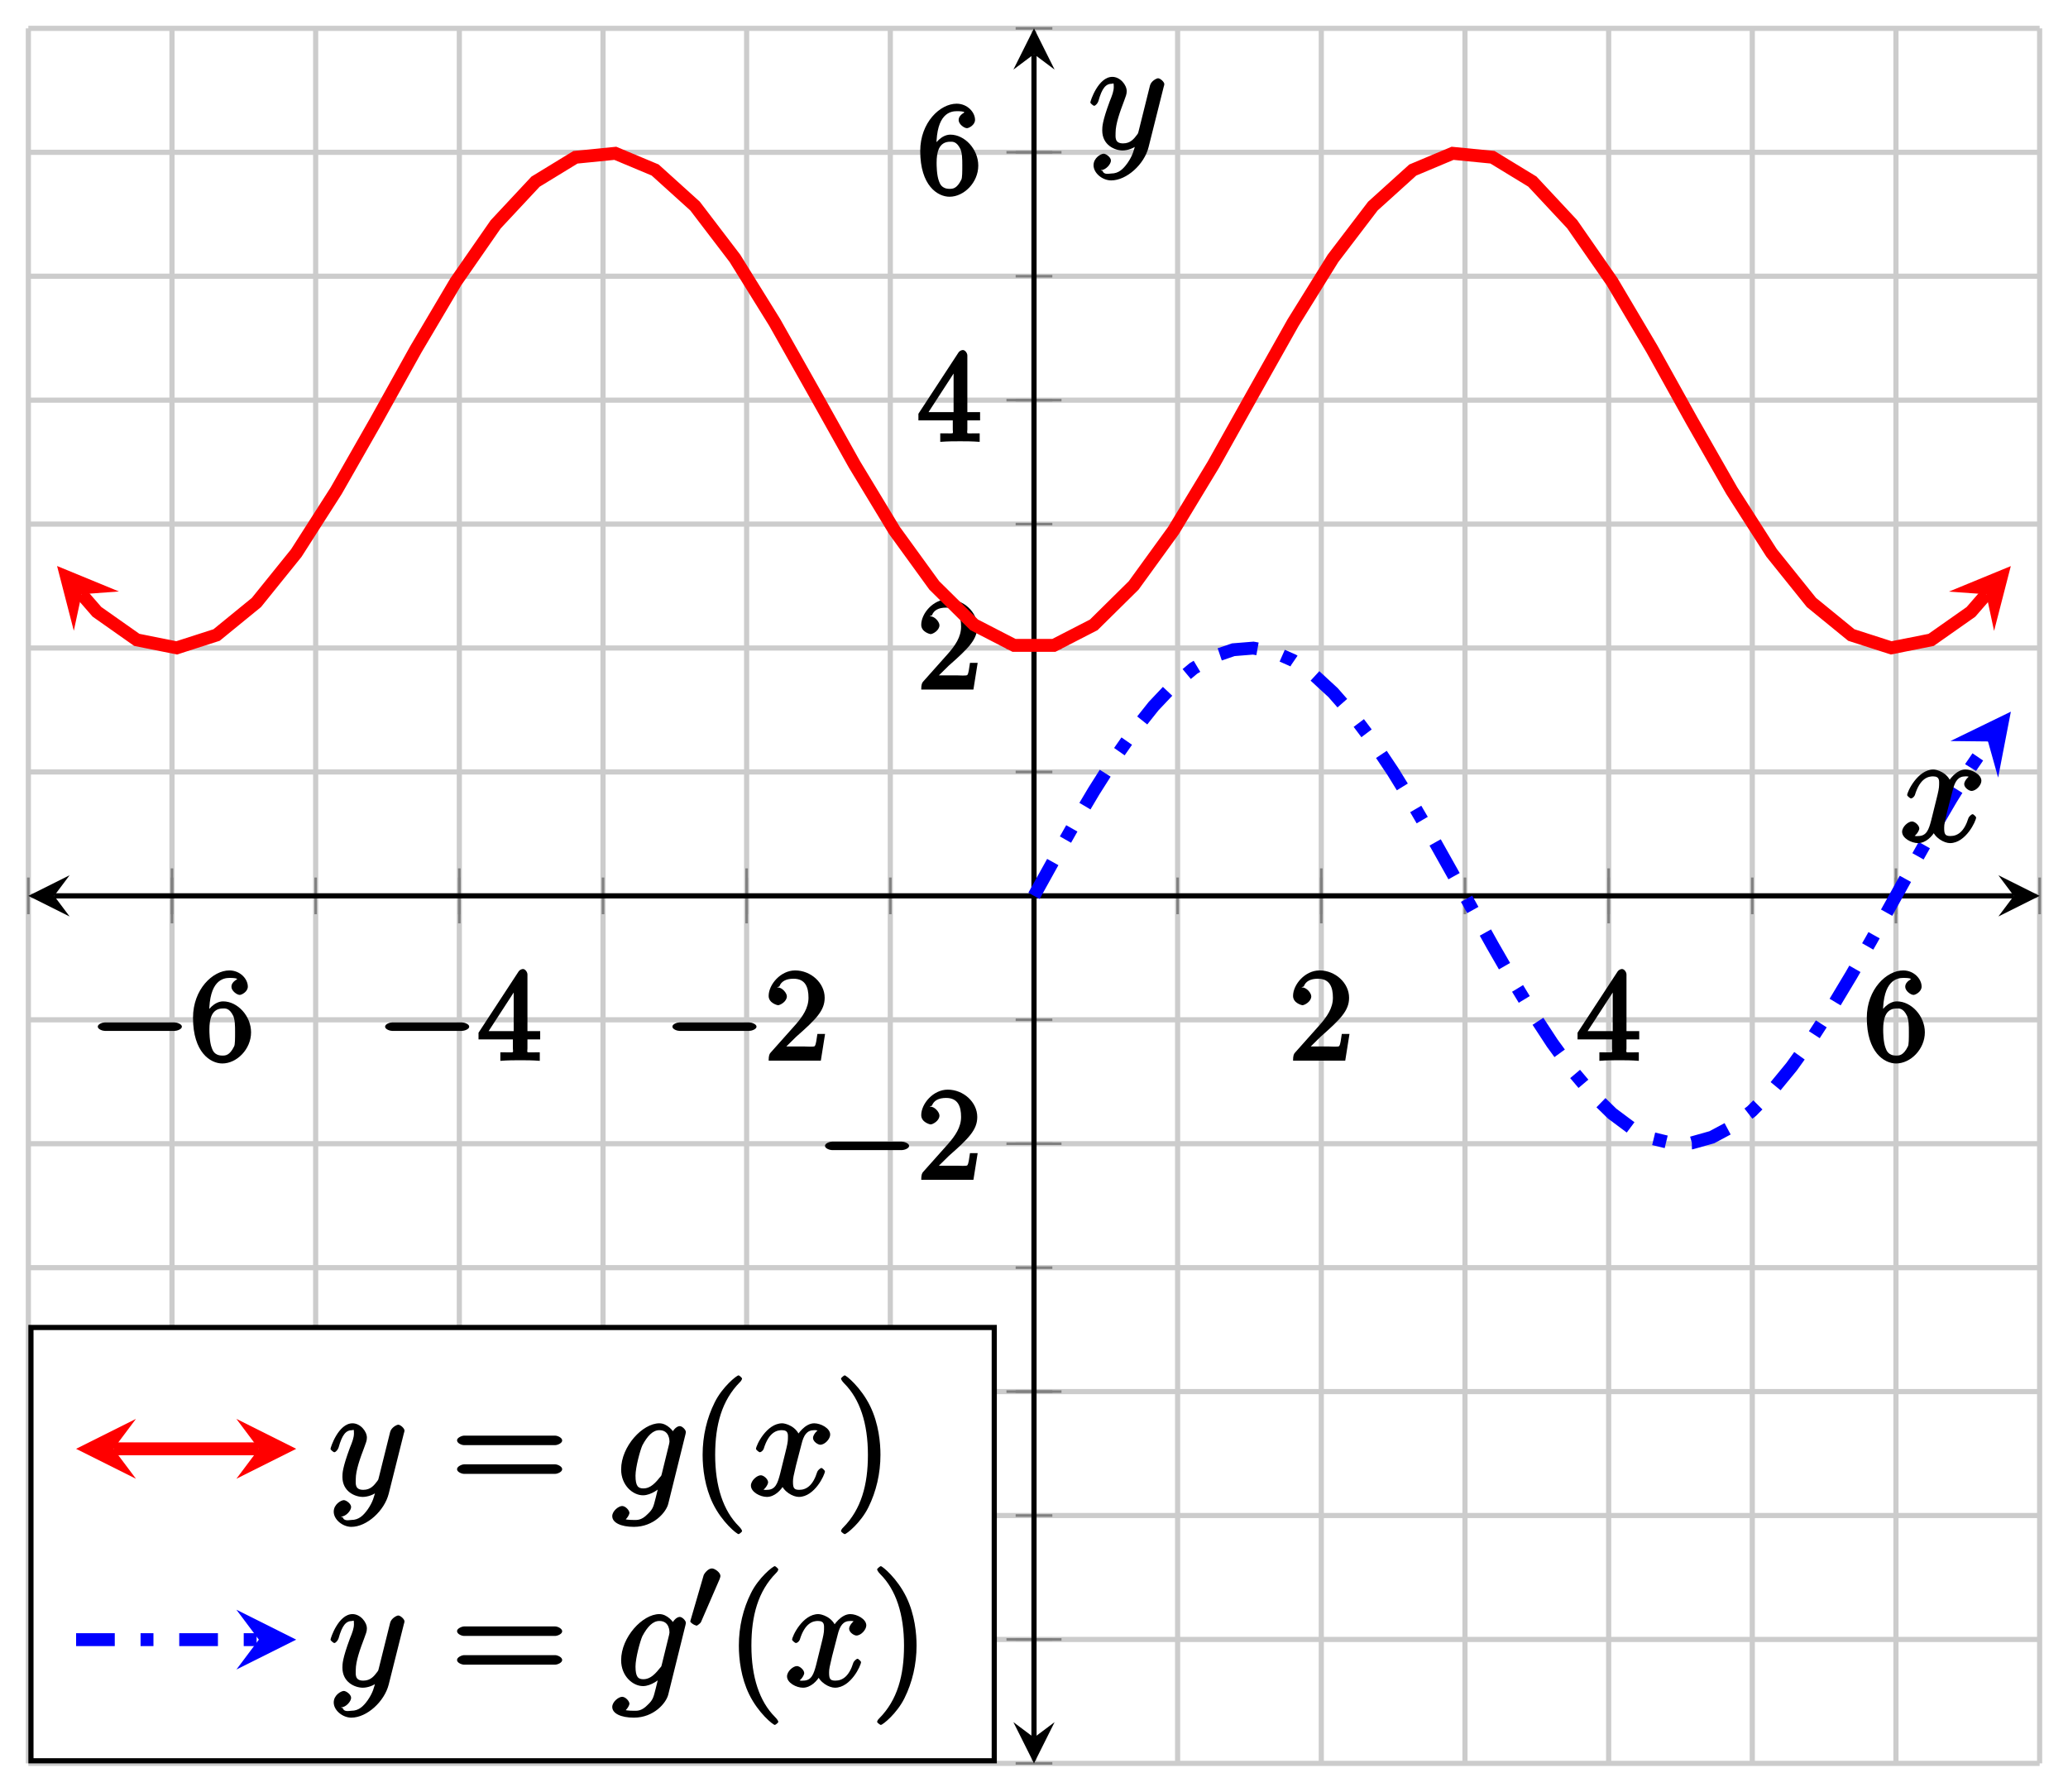
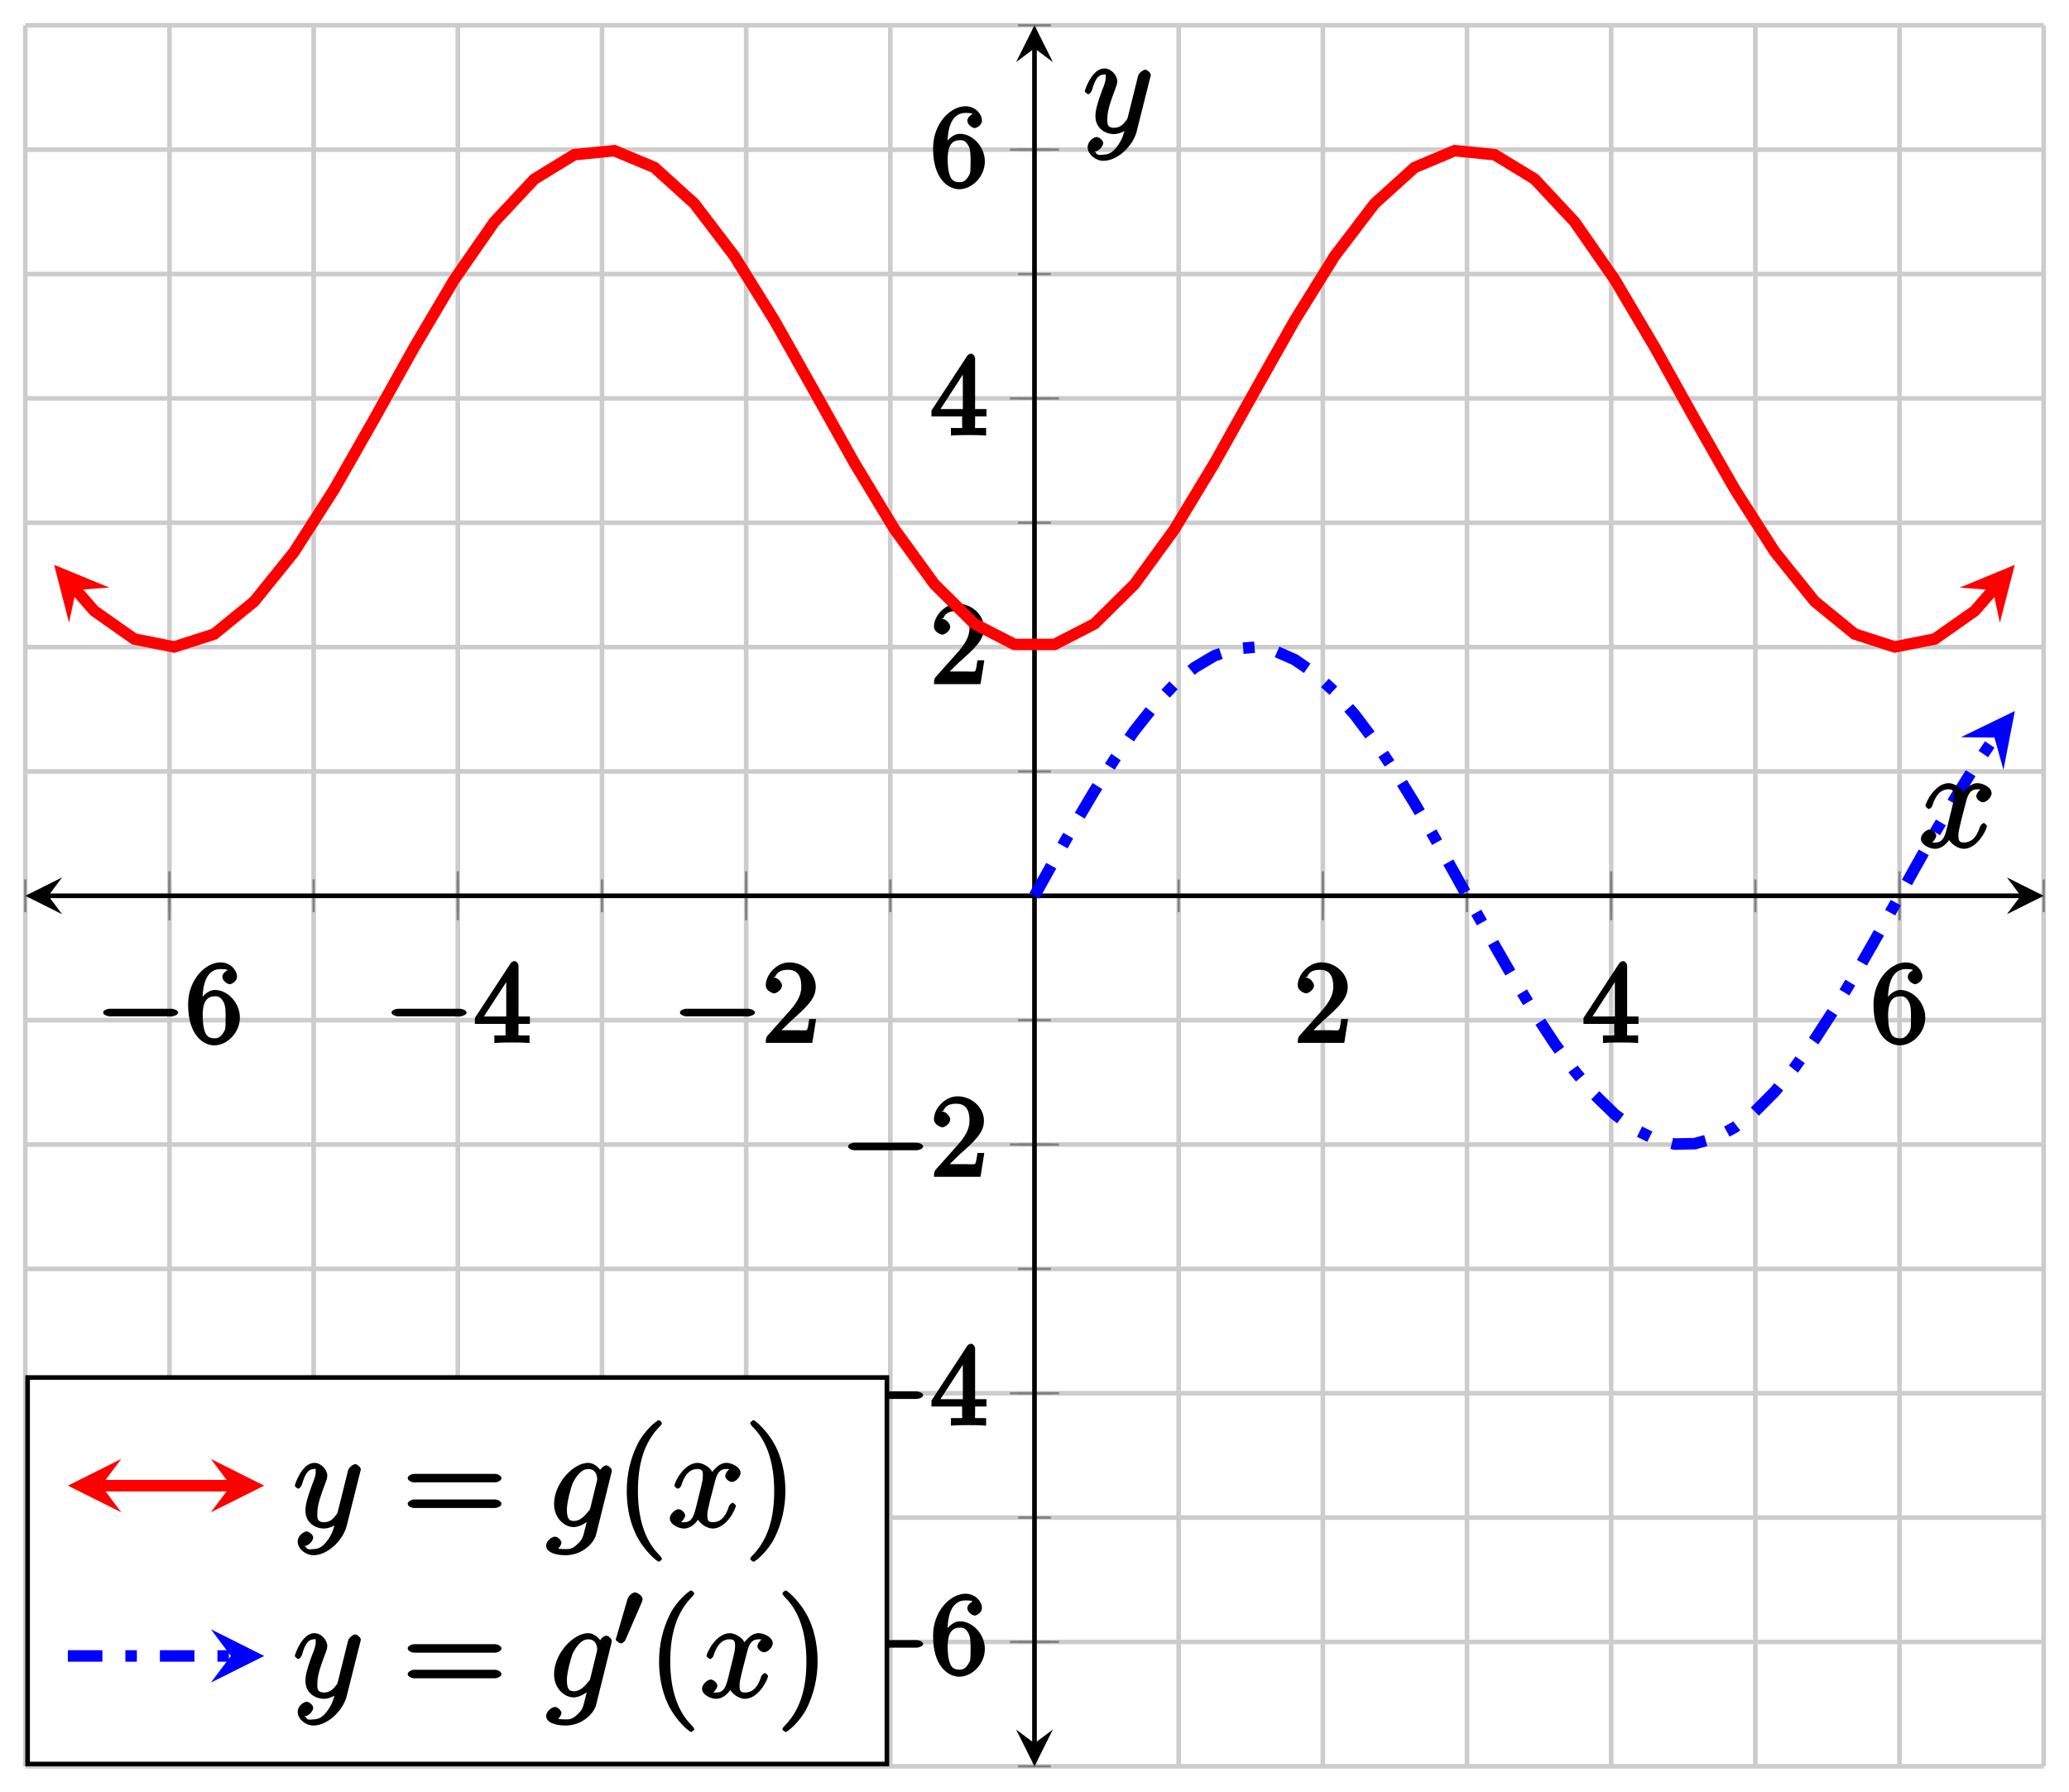
- <svg xmlns="http://www.w3.org/2000/svg" xmlns:xlink="http://www.w3.org/1999/xlink" width="159.79pt" height="138.42pt" viewBox="0 0 159.79 138.42" version="1.1">
+ <svg xmlns="http://www.w3.org/2000/svg" xmlns:xlink="http://www.w3.org/1999/xlink" width="179.22pt" height="155.17pt" viewBox="0 0 179.22 155.17" version="1.1">
  <defs>
    <g>
      <symbol overflow="visible" id="glyph0-0">
        <path style="stroke:none;" d="" />
      </symbol>
      <symbol overflow="visible" id="glyph0-1">
        <path style="stroke:none;" d="M 6.562 -2.297 C 6.734 -2.297 7.125 -2.422 7.125 -2.625 C 7.125 -2.828 6.734 -2.953 6.562 -2.953 L 1.172 -2.953 C 1 -2.953 0.625 -2.828 0.625 -2.625 C 0.625 -2.422 1 -2.297 1.172 -2.297 Z M 6.562 -2.297 " />
      </symbol>
      <symbol overflow="visible" id="glyph1-0">
        <path style="stroke:none;" d="" />
      </symbol>
      <symbol overflow="visible" id="glyph1-1">
        <path style="stroke:none;" d="M 1.484 -3.422 L 1.484 -3.672 C 1.484 -6.188 2.547 -6.391 3.062 -6.391 C 3.297 -6.391 3.594 -6.375 3.625 -6.312 C 3.781 -6.312 3.203 -6.156 3.203 -5.703 C 3.203 -5.391 3.625 -5.078 3.844 -5.078 C 4 -5.078 4.469 -5.328 4.469 -5.719 C 4.469 -6.312 3.875 -6.969 3.047 -6.969 C 1.766 -6.969 0.234 -5.516 0.234 -3.312 C 0.234 -0.641 1.578 0.219 2.5 0.219 C 3.609 0.219 4.719 -0.875 4.719 -2.188 C 4.719 -3.453 3.672 -4.578 2.562 -4.578 C 1.891 -4.578 1.328 -3.906 1.141 -3.422 Z M 2.5 -0.391 C 1.875 -0.391 1.75 -0.812 1.688 -0.969 C 1.5 -1.438 1.5 -2.234 1.5 -2.406 C 1.5 -3.188 1.656 -4.031 2.547 -4.031 C 2.719 -4.031 3.047 -4.078 3.344 -3.453 L 3.297 -3.562 C 3.484 -3.203 3.484 -2.688 3.484 -2.203 C 3.484 -1.719 3.484 -1.219 3.406 -1.094 C 3.062 -0.391 2.734 -0.391 2.5 -0.391 Z M 2.5 -0.391 " />
      </symbol>
      <symbol overflow="visible" id="glyph1-2">
        <path style="stroke:none;" d="M 2.75 -1.797 L 2.75 -0.938 C 2.75 -0.578 2.906 -0.641 2.172 -0.641 L 1.781 -0.641 L 1.781 0.016 C 2.375 -0.031 2.891 -0.031 3.312 -0.031 C 3.734 -0.031 4.25 -0.031 4.828 0.016 L 4.828 -0.641 L 4.453 -0.641 C 3.719 -0.641 3.875 -0.578 3.875 -0.938 L 3.875 -1.641 L 4.859 -1.641 L 4.859 -2.281 L 3.875 -2.281 L 3.875 -6.656 C 3.875 -6.844 3.703 -7.078 3.531 -7.078 C 3.453 -7.078 3.297 -7.031 3.203 -6.906 L 0.094 -2.156 L 0.094 -1.641 L 2.75 -1.641 Z M 2.984 -2.281 L 0.875 -2.281 L 3.109 -5.719 L 2.812 -5.828 L 2.812 -2.281 Z M 2.984 -2.281 " />
      </symbol>
      <symbol overflow="visible" id="glyph1-3">
        <path style="stroke:none;" d="M 1.391 -0.812 L 2.438 -1.844 C 4 -3.219 4.641 -3.875 4.641 -4.859 C 4.641 -6 3.578 -6.969 2.359 -6.969 C 1.234 -6.969 0.312 -5.875 0.312 -5 C 0.312 -4.438 1 -4.281 1.031 -4.281 C 1.203 -4.281 1.719 -4.562 1.719 -4.969 C 1.719 -5.219 1.359 -5.656 1.016 -5.656 C 0.938 -5.656 0.922 -5.656 1.141 -5.734 C 1.281 -6.125 1.656 -6.328 2.234 -6.328 C 3.141 -6.328 3.391 -5.688 3.391 -4.859 C 3.391 -4.062 2.938 -3.406 2.391 -2.781 L 0.484 -0.641 C 0.375 -0.531 0.312 -0.406 0.312 0 L 4.344 0 L 4.672 -2.062 L 4.078 -2.062 C 4 -1.594 3.984 -1.281 3.875 -1.125 C 3.812 -1.047 3.281 -1.094 3.062 -1.094 L 1.266 -1.094 Z M 1.391 -0.812 " />
      </symbol>
      <symbol overflow="visible" id="glyph2-0">
        <path style="stroke:none;" d="" />
      </symbol>
      <symbol overflow="visible" id="glyph2-1">
        <path style="stroke:none;" d="M 5.672 -5.172 C 5.281 -5.109 4.969 -4.656 4.969 -4.438 C 4.969 -4.141 5.359 -3.906 5.531 -3.906 C 5.891 -3.906 6.297 -4.359 6.297 -4.688 C 6.297 -5.188 5.562 -5.562 5.062 -5.562 C 4.344 -5.562 3.766 -4.703 3.656 -4.469 L 3.984 -4.469 C 3.703 -5.359 2.812 -5.562 2.594 -5.562 C 1.375 -5.562 0.562 -3.844 0.562 -3.578 C 0.562 -3.531 0.781 -3.328 0.859 -3.328 C 0.953 -3.328 1.094 -3.438 1.156 -3.578 C 1.562 -4.922 2.219 -5.031 2.562 -5.031 C 3.094 -5.031 3.031 -4.672 3.031 -4.391 C 3.031 -4.125 2.969 -3.844 2.828 -3.281 L 2.422 -1.641 C 2.234 -0.922 2.062 -0.422 1.422 -0.422 C 1.359 -0.422 1.172 -0.375 0.922 -0.531 L 0.812 -0.281 C 1.25 -0.359 1.5 -0.859 1.5 -1 C 1.5 -1.25 1.156 -1.547 0.938 -1.547 C 0.641 -1.547 0.172 -1.141 0.172 -0.75 C 0.172 -0.25 0.891 0.125 1.406 0.125 C 1.984 0.125 2.5 -0.375 2.75 -0.859 L 2.469 -0.969 C 2.672 -0.266 3.438 0.125 3.875 0.125 C 5.094 0.125 5.891 -1.594 5.891 -1.859 C 5.891 -1.906 5.688 -2.109 5.625 -2.109 C 5.516 -2.109 5.328 -1.906 5.297 -1.812 C 4.969 -0.75 4.453 -0.422 3.906 -0.422 C 3.484 -0.422 3.422 -0.578 3.422 -1.062 C 3.422 -1.328 3.469 -1.516 3.656 -2.312 L 4.078 -3.938 C 4.25 -4.656 4.5 -5.031 5.062 -5.031 C 5.078 -5.031 5.297 -5.062 5.547 -4.906 Z M 5.672 -5.172 " />
      </symbol>
      <symbol overflow="visible" id="glyph2-2">
        <path style="stroke:none;" d="M 3.031 1.094 C 2.703 1.547 2.359 1.906 1.766 1.906 C 1.625 1.906 1.203 2.031 1.109 1.703 C 0.906 1.641 0.969 1.641 0.984 1.641 C 1.344 1.641 1.75 1.188 1.75 0.906 C 1.75 0.641 1.359 0.375 1.188 0.375 C 0.984 0.375 0.406 0.688 0.406 1.266 C 0.406 1.875 1.094 2.438 1.766 2.438 C 2.969 2.438 4.328 1.188 4.656 -0.125 L 5.828 -4.797 C 5.844 -4.859 5.875 -4.922 5.875 -5 C 5.875 -5.172 5.562 -5.453 5.391 -5.453 C 5.281 -5.453 4.859 -5.25 4.766 -4.891 L 3.891 -1.375 C 3.828 -1.156 3.875 -1.25 3.781 -1.109 C 3.531 -0.781 3.266 -0.422 2.688 -0.422 C 2.016 -0.422 2.109 -0.922 2.109 -1.25 C 2.109 -1.922 2.438 -2.844 2.766 -3.703 C 2.891 -4.047 2.969 -4.219 2.969 -4.453 C 2.969 -4.953 2.453 -5.562 1.859 -5.562 C 0.766 -5.562 0.156 -3.688 0.156 -3.578 C 0.156 -3.531 0.375 -3.328 0.453 -3.328 C 0.562 -3.328 0.734 -3.531 0.781 -3.688 C 1.062 -4.703 1.359 -5.031 1.828 -5.031 C 1.938 -5.031 1.969 -5.172 1.969 -4.781 C 1.969 -4.469 1.844 -4.125 1.656 -3.672 C 1.078 -2.109 1.078 -1.703 1.078 -1.422 C 1.078 -0.281 2.062 0.125 2.656 0.125 C 3 0.125 3.531 -0.031 3.844 -0.344 L 3.688 -0.516 C 3.516 0.141 3.438 0.5 3.031 1.094 Z M 3.031 1.094 " />
      </symbol>
      <symbol overflow="visible" id="glyph2-3">
        <path style="stroke:none;" d="M 3.875 -1.656 C 3.828 -1.469 3.844 -1.531 3.688 -1.344 C 3.203 -0.719 2.828 -0.531 2.453 -0.531 C 2.062 -0.531 1.844 -0.688 1.844 -1.516 C 1.844 -2.156 2.203 -3.484 2.375 -3.859 C 2.766 -4.594 3.188 -5.031 3.688 -5.031 C 4.484 -5.031 4.469 -4.203 4.469 -4.125 L 4.438 -3.953 Z M 4.938 -4.625 C 4.781 -4.969 4.297 -5.562 3.688 -5.562 C 2.391 -5.562 0.734 -3.781 0.734 -2 C 0.734 -0.75 1.656 0 2.422 0 C 3.062 0 3.734 -0.531 3.938 -0.781 L 3.672 -0.891 L 3.406 0.188 C 3.234 0.844 3.219 1.047 2.781 1.453 C 2.297 1.953 1.953 1.906 1.703 1.906 C 1.344 1.906 1.047 1.875 0.734 1.781 L 0.734 2.078 C 1.125 1.969 1.375 1.5 1.375 1.359 C 1.375 1.172 1.078 0.828 0.812 0.828 C 0.531 0.828 0.047 1.219 0.047 1.609 C 0.047 2.109 0.703 2.438 1.719 2.438 C 3.266 2.438 4.219 1.297 4.375 0.656 L 5.703 -4.703 C 5.734 -4.844 5.734 -4.859 5.734 -4.891 C 5.734 -5.062 5.453 -5.344 5.266 -5.344 C 4.984 -5.344 4.656 -4.953 4.609 -4.625 Z M 4.938 -4.625 " />
      </symbol>
      <symbol overflow="visible" id="glyph3-0">
        <path style="stroke:none;" d="" />
      </symbol>
      <symbol overflow="visible" id="glyph3-1">
        <path style="stroke:none;" d="M 8.062 -3.875 C 8.234 -3.875 8.609 -4.016 8.609 -4.234 C 8.609 -4.453 8.25 -4.609 8.062 -4.609 L 1.031 -4.609 C 0.859 -4.609 0.484 -4.453 0.484 -4.25 C 0.484 -4.016 0.844 -3.875 1.031 -3.875 Z M 8.062 -1.656 C 8.234 -1.656 8.609 -1.797 8.609 -2.016 C 8.609 -2.234 8.25 -2.391 8.062 -2.391 L 1.031 -2.391 C 0.859 -2.391 0.484 -2.234 0.484 -2.016 C 0.484 -1.797 0.844 -1.656 1.031 -1.656 Z M 8.062 -1.656 " />
      </symbol>
      <symbol overflow="visible" id="glyph3-2">
        <path style="stroke:none;" d="M 4.047 2.766 C 4.047 2.719 4 2.594 3.797 2.391 C 2.594 1.188 1.969 -0.688 1.969 -3.125 C 1.969 -5.438 2.484 -7.328 3.875 -8.734 C 4 -8.844 4.047 -8.984 4.047 -9.016 C 4.047 -9.078 3.828 -9.266 3.781 -9.266 C 3.625 -9.266 2.516 -8.359 1.938 -7.188 C 1.328 -5.969 1 -4.594 1 -3.125 C 1 -2.062 1.172 -0.641 1.797 0.641 C 2.5 2.078 3.641 3 3.781 3 C 3.828 3 4.047 2.828 4.047 2.766 Z M 4.047 2.766 " />
      </symbol>
      <symbol overflow="visible" id="glyph3-3">
        <path style="stroke:none;" d="M 3.531 -3.125 C 3.531 -4.031 3.406 -5.516 2.734 -6.891 C 2.031 -8.328 0.891 -9.266 0.766 -9.266 C 0.719 -9.266 0.484 -9.078 0.484 -9.016 C 0.484 -8.984 0.531 -8.844 0.734 -8.641 C 1.938 -7.438 2.562 -5.562 2.562 -3.125 C 2.562 -0.812 2.047 1.078 0.656 2.484 C 0.531 2.594 0.484 2.719 0.484 2.766 C 0.484 2.828 0.719 3 0.766 3 C 0.922 3 2.016 2.109 2.594 0.938 C 3.203 -0.281 3.531 -1.688 3.531 -3.125 Z M 3.531 -3.125 " />
      </symbol>
      <symbol overflow="visible" id="glyph4-0">
        <path style="stroke:none;" d="" />
      </symbol>
      <symbol overflow="visible" id="glyph4-1">
        <path style="stroke:none;" d="M 2.312 -3.922 C 2.344 -4.031 2.375 -4.094 2.375 -4.172 C 2.375 -4.438 1.938 -4.75 1.719 -4.75 C 1.406 -4.75 1.109 -4.328 1.078 -4.219 L 0.078 -0.781 C 0.047 -0.688 0.047 -0.656 0.047 -0.656 C 0.047 -0.578 0.281 -0.422 0.359 -0.391 C 0.516 -0.328 0.531 -0.328 0.547 -0.328 C 0.562 -0.328 0.812 -0.484 0.875 -0.609 Z M 2.312 -3.922 " />
      </symbol>
    </g>
    <clipPath id="clip1">
-       <path d="M 2.191 2.191 L 157.598 2.191 L 157.598 65 L 2.191 65 Z M 2.191 2.191 " />
+       <path d="M 2.191 2.191 L 177.027 2.191 L 177.027 71 L 2.191 71 Z M 2.191 2.191 " />
    </clipPath>
    <clipPath id="clip2">
-       <path d="M 65 35 L 157.598 35 L 157.598 103 L 65 103 Z M 65 35 " />
+       <path d="M 75 41 L 177.027 41 L 177.027 114 L 75 114 Z M 75 41 " />
    </clipPath>
  </defs>
  <g id="surface1">
-     <path style="fill:none;stroke-width:0.399;stroke-linecap:butt;stroke-linejoin:miter;stroke:rgb(79.999%,79.999%,79.999%);stroke-opacity:1;stroke-miterlimit:10;" d="M 0.001 -0 L 0.001 134.039 M 11.099 -0 L 11.099 134.039 M 22.201 -0 L 22.201 134.039 M 33.302 -0 L 33.302 134.039 M 44.404 -0 L 44.404 134.039 M 55.501 -0 L 55.501 134.039 M 66.603 -0 L 66.603 134.039 M 77.705 -0 L 77.705 134.039 M 88.802 -0 L 88.802 134.039 M 99.904 -0 L 99.904 134.039 M 111.005 -0 L 111.005 134.039 M 122.107 -0 L 122.107 134.039 M 133.205 -0 L 133.205 134.039 M 144.306 -0 L 144.306 134.039 M 155.408 -0 L 155.408 134.039 " transform="matrix(1,0,0,-1,2.19,136.23)" />
-     <path style="fill:none;stroke-width:0.399;stroke-linecap:butt;stroke-linejoin:miter;stroke:rgb(79.999%,79.999%,79.999%);stroke-opacity:1;stroke-miterlimit:10;" d="M 0.001 -0 L 155.408 -0 M 0.001 9.574 L 155.408 9.574 M 0.001 19.148 L 155.408 19.148 M 0.001 28.722 L 155.408 28.722 M 0.001 38.296 L 155.408 38.296 M 0.001 47.871 L 155.408 47.871 M 0.001 57.445 L 155.408 57.445 M 0.001 67.019 L 155.408 67.019 M 0.001 76.593 L 155.408 76.593 M 0.001 86.168 L 155.408 86.168 M 0.001 95.742 L 155.408 95.742 M 0.001 105.316 L 155.408 105.316 M 0.001 114.89 L 155.408 114.89 M 0.001 124.464 L 155.408 124.464 M 0.001 134.039 L 155.408 134.039 " transform="matrix(1,0,0,-1,2.19,136.23)" />
-     <path style="fill:none;stroke-width:0.199;stroke-linecap:butt;stroke-linejoin:miter;stroke:rgb(50%,50%,50%);stroke-opacity:1;stroke-miterlimit:10;" d="M 0.001 65.601 L 0.001 68.437 M 11.099 65.601 L 11.099 68.437 M 22.201 65.601 L 22.201 68.437 M 33.302 65.601 L 33.302 68.437 M 44.404 65.601 L 44.404 68.437 M 55.501 65.601 L 55.501 68.437 M 66.603 65.601 L 66.603 68.437 M 77.705 65.601 L 77.705 68.437 M 88.802 65.601 L 88.802 68.437 M 99.904 65.601 L 99.904 68.437 M 111.005 65.601 L 111.005 68.437 M 122.107 65.601 L 122.107 68.437 M 133.205 65.601 L 133.205 68.437 M 144.306 65.601 L 144.306 68.437 M 155.408 65.601 L 155.408 68.437 " transform="matrix(1,0,0,-1,2.19,136.23)" />
-     <path style="fill:none;stroke-width:0.199;stroke-linecap:butt;stroke-linejoin:miter;stroke:rgb(50%,50%,50%);stroke-opacity:1;stroke-miterlimit:10;" d="M 11.099 64.894 L 11.099 69.144 M 33.302 64.894 L 33.302 69.144 M 55.501 64.894 L 55.501 69.144 M 99.904 64.894 L 99.904 69.144 M 122.107 64.894 L 122.107 69.144 M 144.306 64.894 L 144.306 69.144 " transform="matrix(1,0,0,-1,2.19,136.23)" />
-     <path style="fill:none;stroke-width:0.199;stroke-linecap:butt;stroke-linejoin:miter;stroke:rgb(50%,50%,50%);stroke-opacity:1;stroke-miterlimit:10;" d="M 76.287 -0 L 79.123 -0 M 76.287 9.574 L 79.123 9.574 M 76.287 19.148 L 79.123 19.148 M 76.287 28.722 L 79.123 28.722 M 76.287 38.296 L 79.123 38.296 M 76.287 47.871 L 79.123 47.871 M 76.287 57.445 L 79.123 57.445 M 76.287 67.019 L 79.123 67.019 M 76.287 76.593 L 79.123 76.593 M 76.287 86.168 L 79.123 86.168 M 76.287 95.742 L 79.123 95.742 M 76.287 105.316 L 79.123 105.316 M 76.287 114.89 L 79.123 114.89 M 76.287 124.464 L 79.123 124.464 M 76.287 134.039 L 79.123 134.039 " transform="matrix(1,0,0,-1,2.19,136.23)" />
-     <path style="fill:none;stroke-width:0.199;stroke-linecap:butt;stroke-linejoin:miter;stroke:rgb(50%,50%,50%);stroke-opacity:1;stroke-miterlimit:10;" d="M 75.576 9.574 L 79.83 9.574 M 75.576 28.722 L 79.83 28.722 M 75.576 47.871 L 79.83 47.871 M 75.576 86.168 L 79.83 86.168 M 75.576 105.316 L 79.83 105.316 M 75.576 124.464 L 79.83 124.464 " transform="matrix(1,0,0,-1,2.19,136.23)" />
-     <path style="fill:none;stroke-width:0.399;stroke-linecap:butt;stroke-linejoin:miter;stroke:rgb(0%,0%,0%);stroke-opacity:1;stroke-miterlimit:10;" d="M 1.994 67.019 L 153.415 67.019 " transform="matrix(1,0,0,-1,2.19,136.23)" />
-     <path style=" stroke:none;fill-rule:nonzero;fill:rgb(0%,0%,0%);fill-opacity:1;" d="M 2.191 69.211 L 5.379 70.805 L 4.184 69.211 L 5.379 67.617 " />
-     <path style=" stroke:none;fill-rule:nonzero;fill:rgb(0%,0%,0%);fill-opacity:1;" d="M 157.598 69.211 L 154.41 67.617 L 155.605 69.211 L 154.41 70.805 " />
-     <path style="fill:none;stroke-width:0.399;stroke-linecap:butt;stroke-linejoin:miter;stroke:rgb(0%,0%,0%);stroke-opacity:1;stroke-miterlimit:10;" d="M 77.705 1.992 L 77.705 132.046 " transform="matrix(1,0,0,-1,2.19,136.23)" />
-     <path style=" stroke:none;fill-rule:nonzero;fill:rgb(0%,0%,0%);fill-opacity:1;" d="M 79.895 136.23 L 81.488 133.043 L 79.895 134.238 L 78.301 133.043 " />
-     <path style=" stroke:none;fill-rule:nonzero;fill:rgb(0%,0%,0%);fill-opacity:1;" d="M 79.895 2.191 L 78.301 5.379 L 79.895 4.184 L 81.488 5.379 " />
+     <path style="fill:none;stroke-width:0.399;stroke-linecap:butt;stroke-linejoin:miter;stroke:rgb(79.999%,79.999%,79.999%);stroke-opacity:1;stroke-miterlimit:10;" d="M 0.001 -0 L 0.001 150.789 M 12.49 -0 L 12.49 150.789 M 24.978 -0 L 24.978 150.789 M 37.466 -0 L 37.466 150.789 M 49.955 -0 L 49.955 150.789 M 62.443 -0 L 62.443 150.789 M 74.931 -0 L 74.931 150.789 M 87.419 -0 L 87.419 150.789 M 99.908 -0 L 99.908 150.789 M 112.396 -0 L 112.396 150.789 M 124.884 -0 L 124.884 150.789 M 137.373 -0 L 137.373 150.789 M 149.861 -0 L 149.861 150.789 M 162.349 -0 L 162.349 150.789 M 174.837 -0 L 174.837 150.789 " transform="matrix(1,0,0,-1,2.19,152.98)" />
+     <path style="fill:none;stroke-width:0.399;stroke-linecap:butt;stroke-linejoin:miter;stroke:rgb(79.999%,79.999%,79.999%);stroke-opacity:1;stroke-miterlimit:10;" d="M 0.001 -0 L 174.837 -0 M 0.001 10.769 L 174.837 10.769 M 0.001 21.543 L 174.837 21.543 M 0.001 32.312 L 174.837 32.312 M 0.001 43.082 L 174.837 43.082 M 0.001 53.851 L 174.837 53.851 M 0.001 64.625 L 174.837 64.625 M 0.001 75.394 L 174.837 75.394 M 0.001 86.164 L 174.837 86.164 M 0.001 96.937 L 174.837 96.937 M 0.001 107.707 L 174.837 107.707 M 0.001 118.476 L 174.837 118.476 M 0.001 129.246 L 174.837 129.246 M 0.001 140.019 L 174.837 140.019 M 0.001 150.789 L 174.837 150.789 " transform="matrix(1,0,0,-1,2.19,152.98)" />
+     <path style="fill:none;stroke-width:0.199;stroke-linecap:butt;stroke-linejoin:miter;stroke:rgb(50%,50%,50%);stroke-opacity:1;stroke-miterlimit:10;" d="M 0.001 73.976 L 0.001 76.812 M 12.49 73.976 L 12.49 76.812 M 24.978 73.976 L 24.978 76.812 M 37.466 73.976 L 37.466 76.812 M 49.955 73.976 L 49.955 76.812 M 62.443 73.976 L 62.443 76.812 M 74.931 73.976 L 74.931 76.812 M 87.419 73.976 L 87.419 76.812 M 99.908 73.976 L 99.908 76.812 M 112.396 73.976 L 112.396 76.812 M 124.884 73.976 L 124.884 76.812 M 137.373 73.976 L 137.373 76.812 M 149.861 73.976 L 149.861 76.812 M 162.349 73.976 L 162.349 76.812 M 174.837 73.976 L 174.837 76.812 " transform="matrix(1,0,0,-1,2.19,152.98)" />
+     <path style="fill:none;stroke-width:0.199;stroke-linecap:butt;stroke-linejoin:miter;stroke:rgb(50%,50%,50%);stroke-opacity:1;stroke-miterlimit:10;" d="M 12.49 73.269 L 12.49 77.519 M 37.466 73.269 L 37.466 77.519 M 62.443 73.269 L 62.443 77.519 M 112.396 73.269 L 112.396 77.519 M 137.373 73.269 L 137.373 77.519 M 162.349 73.269 L 162.349 77.519 " transform="matrix(1,0,0,-1,2.19,152.98)" />
+     <path style="fill:none;stroke-width:0.199;stroke-linecap:butt;stroke-linejoin:miter;stroke:rgb(50%,50%,50%);stroke-opacity:1;stroke-miterlimit:10;" d="M 86.001 -0 L 88.837 -0 M 86.001 10.769 L 88.837 10.769 M 86.001 21.543 L 88.837 21.543 M 86.001 32.312 L 88.837 32.312 M 86.001 43.082 L 88.837 43.082 M 86.001 53.851 L 88.837 53.851 M 86.001 64.625 L 88.837 64.625 M 86.001 75.394 L 88.837 75.394 M 86.001 86.164 L 88.837 86.164 M 86.001 96.937 L 88.837 96.937 M 86.001 107.707 L 88.837 107.707 M 86.001 118.476 L 88.837 118.476 M 86.001 129.246 L 88.837 129.246 M 86.001 140.019 L 88.837 140.019 M 86.001 150.789 L 88.837 150.789 " transform="matrix(1,0,0,-1,2.19,152.98)" />
+     <path style="fill:none;stroke-width:0.199;stroke-linecap:butt;stroke-linejoin:miter;stroke:rgb(50%,50%,50%);stroke-opacity:1;stroke-miterlimit:10;" d="M 85.294 10.769 L 89.544 10.769 M 85.294 32.312 L 89.544 32.312 M 85.294 53.851 L 89.544 53.851 M 85.294 96.937 L 89.544 96.937 M 85.294 118.476 L 89.544 118.476 M 85.294 140.019 L 89.544 140.019 " transform="matrix(1,0,0,-1,2.19,152.98)" />
+     <path style="fill:none;stroke-width:0.399;stroke-linecap:butt;stroke-linejoin:miter;stroke:rgb(0%,0%,0%);stroke-opacity:1;stroke-miterlimit:10;" d="M 1.994 75.394 L 172.845 75.394 " transform="matrix(1,0,0,-1,2.19,152.98)" />
+     <path style=" stroke:none;fill-rule:nonzero;fill:rgb(0%,0%,0%);fill-opacity:1;" d="M 2.191 77.586 L 5.379 79.18 L 4.184 77.586 L 5.379 75.992 " />
+     <path style=" stroke:none;fill-rule:nonzero;fill:rgb(0%,0%,0%);fill-opacity:1;" d="M 177.027 77.586 L 173.84 75.992 L 175.035 77.586 L 173.84 79.18 " />
+     <path style="fill:none;stroke-width:0.399;stroke-linecap:butt;stroke-linejoin:miter;stroke:rgb(0%,0%,0%);stroke-opacity:1;stroke-miterlimit:10;" d="M 87.419 1.992 L 87.419 148.796 " transform="matrix(1,0,0,-1,2.19,152.98)" />
+     <path style=" stroke:none;fill-rule:nonzero;fill:rgb(0%,0%,0%);fill-opacity:1;" d="M 89.609 152.98 L 91.203 149.793 L 89.609 150.988 L 88.016 149.793 " />
+     <path style=" stroke:none;fill-rule:nonzero;fill:rgb(0%,0%,0%);fill-opacity:1;" d="M 89.609 2.191 L 88.016 5.379 L 89.609 4.184 L 91.203 5.379 " />
    <g style="fill:rgb(0%,0%,0%);fill-opacity:1;">
-       <use xlink:href="#glyph0-1" x="6.93" y="81.94" />
+       <use xlink:href="#glyph0-1" x="8.31" y="90.32" />
    </g>
    <g style="fill:rgb(0%,0%,0%);fill-opacity:1;">
-       <use xlink:href="#glyph1-1" x="14.68" y="81.94" />
+       <use xlink:href="#glyph1-1" x="16.06" y="90.32" />
    </g>
    <g style="fill:rgb(0%,0%,0%);fill-opacity:1;">
-       <use xlink:href="#glyph0-1" x="29.13" y="81.94" />
+       <use xlink:href="#glyph0-1" x="33.29" y="90.32" />
    </g>
    <g style="fill:rgb(0%,0%,0%);fill-opacity:1;">
-       <use xlink:href="#glyph1-2" x="36.88" y="81.94" />
+       <use xlink:href="#glyph1-2" x="41.04" y="90.32" />
    </g>
    <g style="fill:rgb(0%,0%,0%);fill-opacity:1;">
-       <use xlink:href="#glyph0-1" x="51.33" y="81.94" />
+       <use xlink:href="#glyph0-1" x="58.27" y="90.32" />
    </g>
    <g style="fill:rgb(0%,0%,0%);fill-opacity:1;">
-       <use xlink:href="#glyph1-3" x="59.08" y="81.94" />
+       <use xlink:href="#glyph1-3" x="66.02" y="90.32" />
    </g>
    <g style="fill:rgb(0%,0%,0%);fill-opacity:1;">
-       <use xlink:href="#glyph1-3" x="99.6" y="81.94" />
+       <use xlink:href="#glyph1-3" x="112.1" y="90.32" />
    </g>
    <g style="fill:rgb(0%,0%,0%);fill-opacity:1;">
-       <use xlink:href="#glyph1-2" x="121.8" y="81.94" />
+       <use xlink:href="#glyph1-2" x="137.07" y="90.32" />
    </g>
    <g style="fill:rgb(0%,0%,0%);fill-opacity:1;">
-       <use xlink:href="#glyph1-1" x="144.01" y="81.94" />
+       <use xlink:href="#glyph1-1" x="162.05" y="90.32" />
    </g>
    <g style="fill:rgb(0%,0%,0%);fill-opacity:1;">
-       <use xlink:href="#glyph0-1" x="63.12" y="129.45" />
+       <use xlink:href="#glyph0-1" x="72.84" y="145" />
    </g>
    <g style="fill:rgb(0%,0%,0%);fill-opacity:1;">
-       <use xlink:href="#glyph1-1" x="70.87" y="129.45" />
+       <use xlink:href="#glyph1-1" x="80.59" y="145" />
    </g>
    <g style="fill:rgb(0%,0%,0%);fill-opacity:1;">
-       <use xlink:href="#glyph0-1" x="63.12" y="110.3" />
+       <use xlink:href="#glyph0-1" x="72.84" y="123.46" />
    </g>
    <g style="fill:rgb(0%,0%,0%);fill-opacity:1;">
-       <use xlink:href="#glyph1-2" x="70.87" y="110.3" />
+       <use xlink:href="#glyph1-2" x="80.59" y="123.46" />
    </g>
    <g style="fill:rgb(0%,0%,0%);fill-opacity:1;">
-       <use xlink:href="#glyph0-1" x="63.12" y="91.15" />
+       <use xlink:href="#glyph0-1" x="72.84" y="101.92" />
    </g>
    <g style="fill:rgb(0%,0%,0%);fill-opacity:1;">
-       <use xlink:href="#glyph1-3" x="70.87" y="91.15" />
+       <use xlink:href="#glyph1-3" x="80.59" y="101.92" />
    </g>
    <g style="fill:rgb(0%,0%,0%);fill-opacity:1;">
-       <use xlink:href="#glyph1-3" x="70.87" y="53.27" />
+       <use xlink:href="#glyph1-3" x="80.59" y="59.25" />
    </g>
    <g style="fill:rgb(0%,0%,0%);fill-opacity:1;">
-       <use xlink:href="#glyph1-2" x="70.87" y="34.12" />
+       <use xlink:href="#glyph1-2" x="80.59" y="37.71" />
    </g>
    <g style="fill:rgb(0%,0%,0%);fill-opacity:1;">
-       <use xlink:href="#glyph1-1" x="70.87" y="14.98" />
+       <use xlink:href="#glyph1-1" x="80.59" y="16.17" />
    </g>
    <g clip-path="url(#clip1)" clip-rule="nonzero">
-       <path style="fill:none;stroke-width:0.996;stroke-linecap:butt;stroke-linejoin:miter;stroke:rgb(100%,0%,0%);stroke-opacity:1;stroke-miterlimit:10;" d="M 4.119 90.324 L 5.302 88.964 L 8.38 86.796 L 11.462 86.179 L 14.544 87.171 L 17.622 89.683 L 20.705 93.503 L 23.787 98.32 L 26.869 103.722 L 29.947 109.253 L 33.029 114.46 L 36.111 118.898 L 39.189 122.195 L 42.271 124.078 L 45.353 124.386 L 48.431 123.097 L 51.513 120.312 L 54.595 116.273 L 57.673 111.316 L 60.755 105.851 L 63.837 100.343 L 66.919 95.253 L 69.998 91.007 L 73.08 87.96 L 76.162 86.371 L 79.24 86.371 L 82.322 87.957 L 85.404 91 L 88.482 95.246 L 91.564 100.335 L 94.646 105.839 L 97.724 111.304 L 100.806 116.265 L 103.888 120.308 L 106.97 123.093 L 110.048 124.386 L 113.13 124.082 L 116.212 122.203 L 119.29 118.906 L 122.373 114.468 L 125.455 109.265 L 128.533 103.73 L 131.615 98.332 L 134.697 93.515 L 137.775 89.687 L 140.857 87.171 L 143.939 86.179 L 147.021 86.793 L 150.099 88.957 L 151.283 90.316 " transform="matrix(1,0,0,-1,2.19,136.23)" />
+       <path style="fill:none;stroke-width:0.996;stroke-linecap:butt;stroke-linejoin:miter;stroke:rgb(100%,0%,0%);stroke-opacity:1;stroke-miterlimit:10;" d="M 4.396 101.882 L 5.962 100.082 L 9.431 97.64 L 12.896 96.949 L 16.361 98.062 L 19.83 100.89 L 23.294 105.191 L 26.759 110.605 L 30.224 116.683 L 33.693 122.906 L 37.158 128.761 L 40.623 133.753 L 44.091 137.464 L 47.556 139.582 L 51.021 139.929 L 54.49 138.48 L 57.955 135.347 L 61.419 130.804 L 64.888 125.226 L 68.353 119.078 L 71.818 112.886 L 75.283 107.16 L 78.751 102.382 L 82.216 98.953 L 85.681 97.164 L 89.15 97.164 L 92.615 98.949 L 96.08 102.375 L 99.548 107.148 L 103.013 112.875 L 106.478 119.066 L 109.947 125.214 L 113.412 130.792 L 116.876 135.339 L 120.341 138.472 L 123.81 139.929 L 127.275 139.585 L 130.74 137.472 L 134.208 133.761 L 137.673 128.773 L 141.138 122.921 L 144.607 116.695 L 148.072 110.617 L 151.537 105.199 L 155.001 100.894 L 158.47 98.066 L 161.935 96.949 L 165.4 97.636 L 168.869 100.074 L 170.435 101.875 " transform="matrix(1,0,0,-1,2.19,152.98)" />
    </g>
-     <path style=" stroke:none;fill-rule:nonzero;fill:rgb(100%,0%,0%);fill-opacity:1;" d="M 4.41 43.727 L 5.703 48.73 L 6.309 45.906 L 9.191 45.695 " />
-     <path style=" stroke:none;fill-rule:nonzero;fill:rgb(100%,0%,0%);fill-opacity:1;" d="M 155.371 43.734 L 150.59 45.703 L 153.473 45.914 L 154.078 48.742 " />
+     <path style=" stroke:none;fill-rule:nonzero;fill:rgb(100%,0%,0%);fill-opacity:1;" d="M 4.688 48.918 L 5.98 53.922 L 6.586 51.098 L 9.469 50.887 " />
+     <path style=" stroke:none;fill-rule:nonzero;fill:rgb(100%,0%,0%);fill-opacity:1;" d="M 174.523 48.926 L 169.742 50.895 L 172.625 51.105 L 173.23 53.934 " />
    <g clip-path="url(#clip2)" clip-rule="nonzero">
-       <path style="fill:none;stroke-width:0.996;stroke-linecap:butt;stroke-linejoin:miter;stroke:rgb(0%,0%,100%);stroke-opacity:1;stroke-dasharray:2.989,1.993,0.996,1.993;stroke-miterlimit:10;" d="M 77.705 67.019 L 79.244 69.793 L 80.783 72.507 L 82.326 75.105 L 83.865 77.535 L 85.404 79.738 L 86.947 81.679 L 88.486 83.308 L 90.029 84.593 L 91.568 85.511 L 93.107 86.035 L 94.65 86.16 L 96.189 85.882 L 97.728 85.203 L 99.271 84.144 L 100.81 82.726 L 102.349 80.972 L 103.892 78.925 L 105.431 76.628 L 106.97 74.128 L 108.513 71.48 L 110.052 68.738 L 111.595 65.957 L 113.134 63.199 L 114.673 60.523 L 116.216 57.984 L 117.755 55.632 L 119.294 53.523 L 120.837 51.699 L 122.376 50.199 L 123.915 49.05 L 125.458 48.281 L 126.998 47.91 L 128.537 47.937 L 130.08 48.371 L 131.619 49.195 L 133.162 50.394 L 134.701 51.945 L 136.24 53.816 L 137.783 55.964 L 139.322 58.343 L 140.861 60.906 L 142.404 63.601 L 143.943 66.363 L 145.482 69.14 L 147.025 71.875 L 148.564 74.507 L 150.103 76.98 L 151.646 79.242 L 151.419 78.949 " transform="matrix(1,0,0,-1,2.19,136.23)" />
+       <path style="fill:none;stroke-width:0.996;stroke-linecap:butt;stroke-linejoin:miter;stroke:rgb(0%,0%,100%);stroke-opacity:1;stroke-dasharray:2.989,1.993,0.996,1.993;stroke-miterlimit:10;" d="M 87.419 75.394 L 89.154 78.511 L 90.884 81.566 L 92.619 84.492 L 94.353 87.222 L 96.083 89.703 L 97.818 91.886 L 99.552 93.718 L 101.283 95.164 L 103.017 96.195 L 104.751 96.785 L 106.482 96.925 L 108.216 96.613 L 109.951 95.851 L 111.681 94.66 L 113.415 93.062 L 115.15 91.089 L 116.88 88.789 L 118.615 86.207 L 120.349 83.394 L 122.08 80.414 L 123.814 77.324 L 125.548 74.199 L 127.279 71.097 L 129.013 68.085 L 130.748 65.23 L 132.478 62.585 L 134.212 60.214 L 135.947 58.16 L 137.677 56.472 L 139.412 55.179 L 141.146 54.316 L 142.876 53.894 L 144.611 53.929 L 146.345 54.414 L 148.076 55.343 L 149.81 56.695 L 151.544 58.437 L 153.275 60.542 L 155.009 62.957 L 156.744 65.636 L 158.474 68.519 L 160.208 71.546 L 161.943 74.656 L 163.673 77.781 L 165.408 80.855 L 167.142 83.816 L 168.873 86.597 L 170.607 89.144 L 170.572 89.101 " transform="matrix(1,0,0,-1,2.19,152.98)" />
    </g>
-     <path style=" stroke:none;fill-rule:nonzero;fill:rgb(0%,0%,100%);fill-opacity:1;" d="M 155.375 54.98 L 150.707 57.25 L 153.609 57.281 L 154.391 60.074 " />
+     <path style=" stroke:none;fill-rule:nonzero;fill:rgb(0%,0%,100%);fill-opacity:1;" d="M 174.531 61.578 L 169.863 63.848 L 172.762 63.879 L 173.543 66.672 " />
    <g style="fill:rgb(0%,0%,0%);fill-opacity:1;">
-       <use xlink:href="#glyph2-1" x="146.8" y="65.01" />
+       <use xlink:href="#glyph2-1" x="166.22" y="73.39" />
    </g>
    <g style="fill:rgb(0%,0%,0%);fill-opacity:1;">
-       <use xlink:href="#glyph2-2" x="84.09" y="11.5" />
+       <use xlink:href="#glyph2-2" x="93.81" y="11.49" />
    </g>
-     <path style="fill-rule:nonzero;fill:rgb(100%,100%,100%);fill-opacity:1;stroke-width:0.399;stroke-linecap:butt;stroke-linejoin:miter;stroke:rgb(0%,0%,0%);stroke-opacity:1;stroke-miterlimit:10;" d="M 0.201 0.199 L 74.634 0.199 L 74.634 33.675 L 0.201 33.675 Z M 0.201 0.199 " transform="matrix(1,0,0,-1,2.19,136.23)" />
-     <path style="fill:none;stroke-width:0.996;stroke-linecap:butt;stroke-linejoin:miter;stroke:rgb(100%,0%,0%);stroke-opacity:1;stroke-miterlimit:10;" d="M 2.89 0 L 14.12 0 " transform="matrix(1,0,0,-1,5.88,111.93)" />
-     <path style=" stroke:none;fill-rule:nonzero;fill:rgb(100%,0%,0%);fill-opacity:1;" d="M 5.879 111.93 L 10.504 114.242 L 8.77 111.93 L 10.504 109.617 " />
-     <path style=" stroke:none;fill-rule:nonzero;fill:rgb(100%,0%,0%);fill-opacity:1;" d="M 22.887 111.93 L 18.266 109.617 L 20 111.93 L 18.266 114.242 " />
+     <path style="fill-rule:nonzero;fill:rgb(100%,100%,100%);fill-opacity:1;stroke-width:0.399;stroke-linecap:butt;stroke-linejoin:miter;stroke:rgb(0%,0%,0%);stroke-opacity:1;stroke-miterlimit:10;" d="M 0.201 0.199 L 74.634 0.199 L 74.634 33.675 L 0.201 33.675 Z M 0.201 0.199 " transform="matrix(1,0,0,-1,2.19,152.98)" />
+     <path style="fill:none;stroke-width:0.996;stroke-linecap:butt;stroke-linejoin:miter;stroke:rgb(100%,0%,0%);stroke-opacity:1;stroke-miterlimit:10;" d="M 2.89 -0.002 L 14.12 -0.002 " transform="matrix(1,0,0,-1,5.88,128.67)" />
+     <path style=" stroke:none;fill-rule:nonzero;fill:rgb(100%,0%,0%);fill-opacity:1;" d="M 5.879 128.672 L 10.504 130.98 L 8.77 128.672 L 10.504 126.359 " />
+     <path style=" stroke:none;fill-rule:nonzero;fill:rgb(100%,0%,0%);fill-opacity:1;" d="M 22.887 128.672 L 18.266 126.359 L 20 128.672 L 18.266 130.98 " />
    <g style="fill:rgb(0%,0%,0%);fill-opacity:1;">
-       <use xlink:href="#glyph2-2" x="25.38" y="115.52" />
+       <use xlink:href="#glyph2-2" x="25.38" y="132.26" />
    </g>
    <g style="fill:rgb(0%,0%,0%);fill-opacity:1;">
-       <use xlink:href="#glyph3-1" x="34.83" y="115.52" />
+       <use xlink:href="#glyph3-1" x="34.83" y="132.26" />
    </g>
    <g style="fill:rgb(0%,0%,0%);fill-opacity:1;">
-       <use xlink:href="#glyph2-3" x="47.26" y="115.52" />
+       <use xlink:href="#glyph2-3" x="47.26" y="132.26" />
    </g>
    <g style="fill:rgb(0%,0%,0%);fill-opacity:1;">
-       <use xlink:href="#glyph3-2" x="53.29" y="115.52" />
+       <use xlink:href="#glyph3-2" x="53.29" y="132.26" />
    </g>
    <g style="fill:rgb(0%,0%,0%);fill-opacity:1;">
-       <use xlink:href="#glyph2-1" x="57.85" y="115.52" />
+       <use xlink:href="#glyph2-1" x="57.85" y="132.26" />
    </g>
    <g style="fill:rgb(0%,0%,0%);fill-opacity:1;">
-       <use xlink:href="#glyph3-3" x="64.5" y="115.52" />
+       <use xlink:href="#glyph3-3" x="64.5" y="132.26" />
    </g>
-     <path style="fill:none;stroke-width:0.996;stroke-linecap:butt;stroke-linejoin:miter;stroke:rgb(0%,0%,100%);stroke-opacity:1;stroke-dasharray:2.989,1.993,0.996,1.993;stroke-miterlimit:10;" d="M -0.001 -0.002 L 14.12 -0.002 " transform="matrix(1,0,0,-1,5.88,126.67)" />
-     <path style=" stroke:none;fill-rule:nonzero;fill:rgb(0%,0%,100%);fill-opacity:1;" d="M 22.887 126.672 L 18.266 124.359 L 20 126.672 L 18.266 128.98 " />
+     <path style="fill:none;stroke-width:0.996;stroke-linecap:butt;stroke-linejoin:miter;stroke:rgb(0%,0%,100%);stroke-opacity:1;stroke-dasharray:2.989,1.993,0.996,1.993;stroke-miterlimit:10;" d="M -0.001 -0.002 L 14.12 -0.002 " transform="matrix(1,0,0,-1,5.88,143.42)" />
+     <path style=" stroke:none;fill-rule:nonzero;fill:rgb(0%,0%,100%);fill-opacity:1;" d="M 22.887 143.422 L 18.266 141.109 L 20 143.422 L 18.266 145.73 " />
    <g style="fill:rgb(0%,0%,0%);fill-opacity:1;">
-       <use xlink:href="#glyph2-2" x="25.38" y="130.26" />
+       <use xlink:href="#glyph2-2" x="25.38" y="147.01" />
    </g>
    <g style="fill:rgb(0%,0%,0%);fill-opacity:1;">
-       <use xlink:href="#glyph3-1" x="34.83" y="130.26" />
+       <use xlink:href="#glyph3-1" x="34.83" y="147.01" />
    </g>
    <g style="fill:rgb(0%,0%,0%);fill-opacity:1;">
-       <use xlink:href="#glyph2-3" x="47.26" y="130.26" />
+       <use xlink:href="#glyph2-3" x="47.26" y="147.01" />
    </g>
    <g style="fill:rgb(0%,0%,0%);fill-opacity:1;">
-       <use xlink:href="#glyph4-1" x="53.29" y="125.92" />
+       <use xlink:href="#glyph4-1" x="53.29" y="142.67" />
    </g>
    <g style="fill:rgb(0%,0%,0%);fill-opacity:1;">
-       <use xlink:href="#glyph3-2" x="56.09" y="130.26" />
+       <use xlink:href="#glyph3-2" x="56.09" y="147.01" />
    </g>
    <g style="fill:rgb(0%,0%,0%);fill-opacity:1;">
-       <use xlink:href="#glyph2-1" x="60.64" y="130.26" />
+       <use xlink:href="#glyph2-1" x="60.64" y="147.01" />
    </g>
    <g style="fill:rgb(0%,0%,0%);fill-opacity:1;">
-       <use xlink:href="#glyph3-3" x="67.29" y="130.26" />
+       <use xlink:href="#glyph3-3" x="67.29" y="147.01" />
    </g>
  </g>
</svg>
